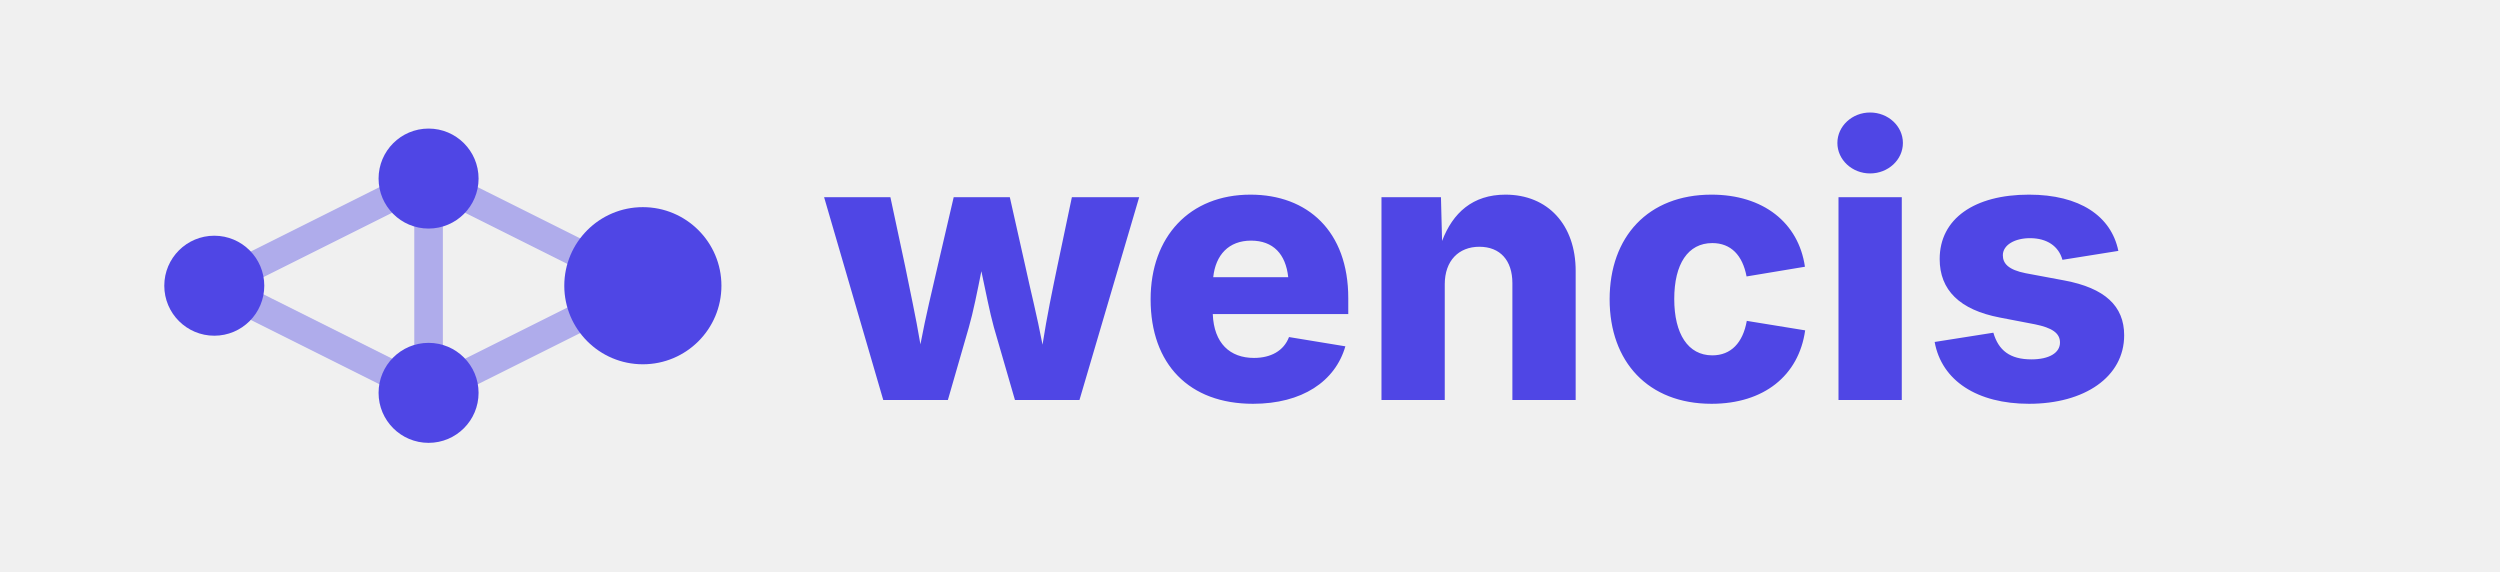
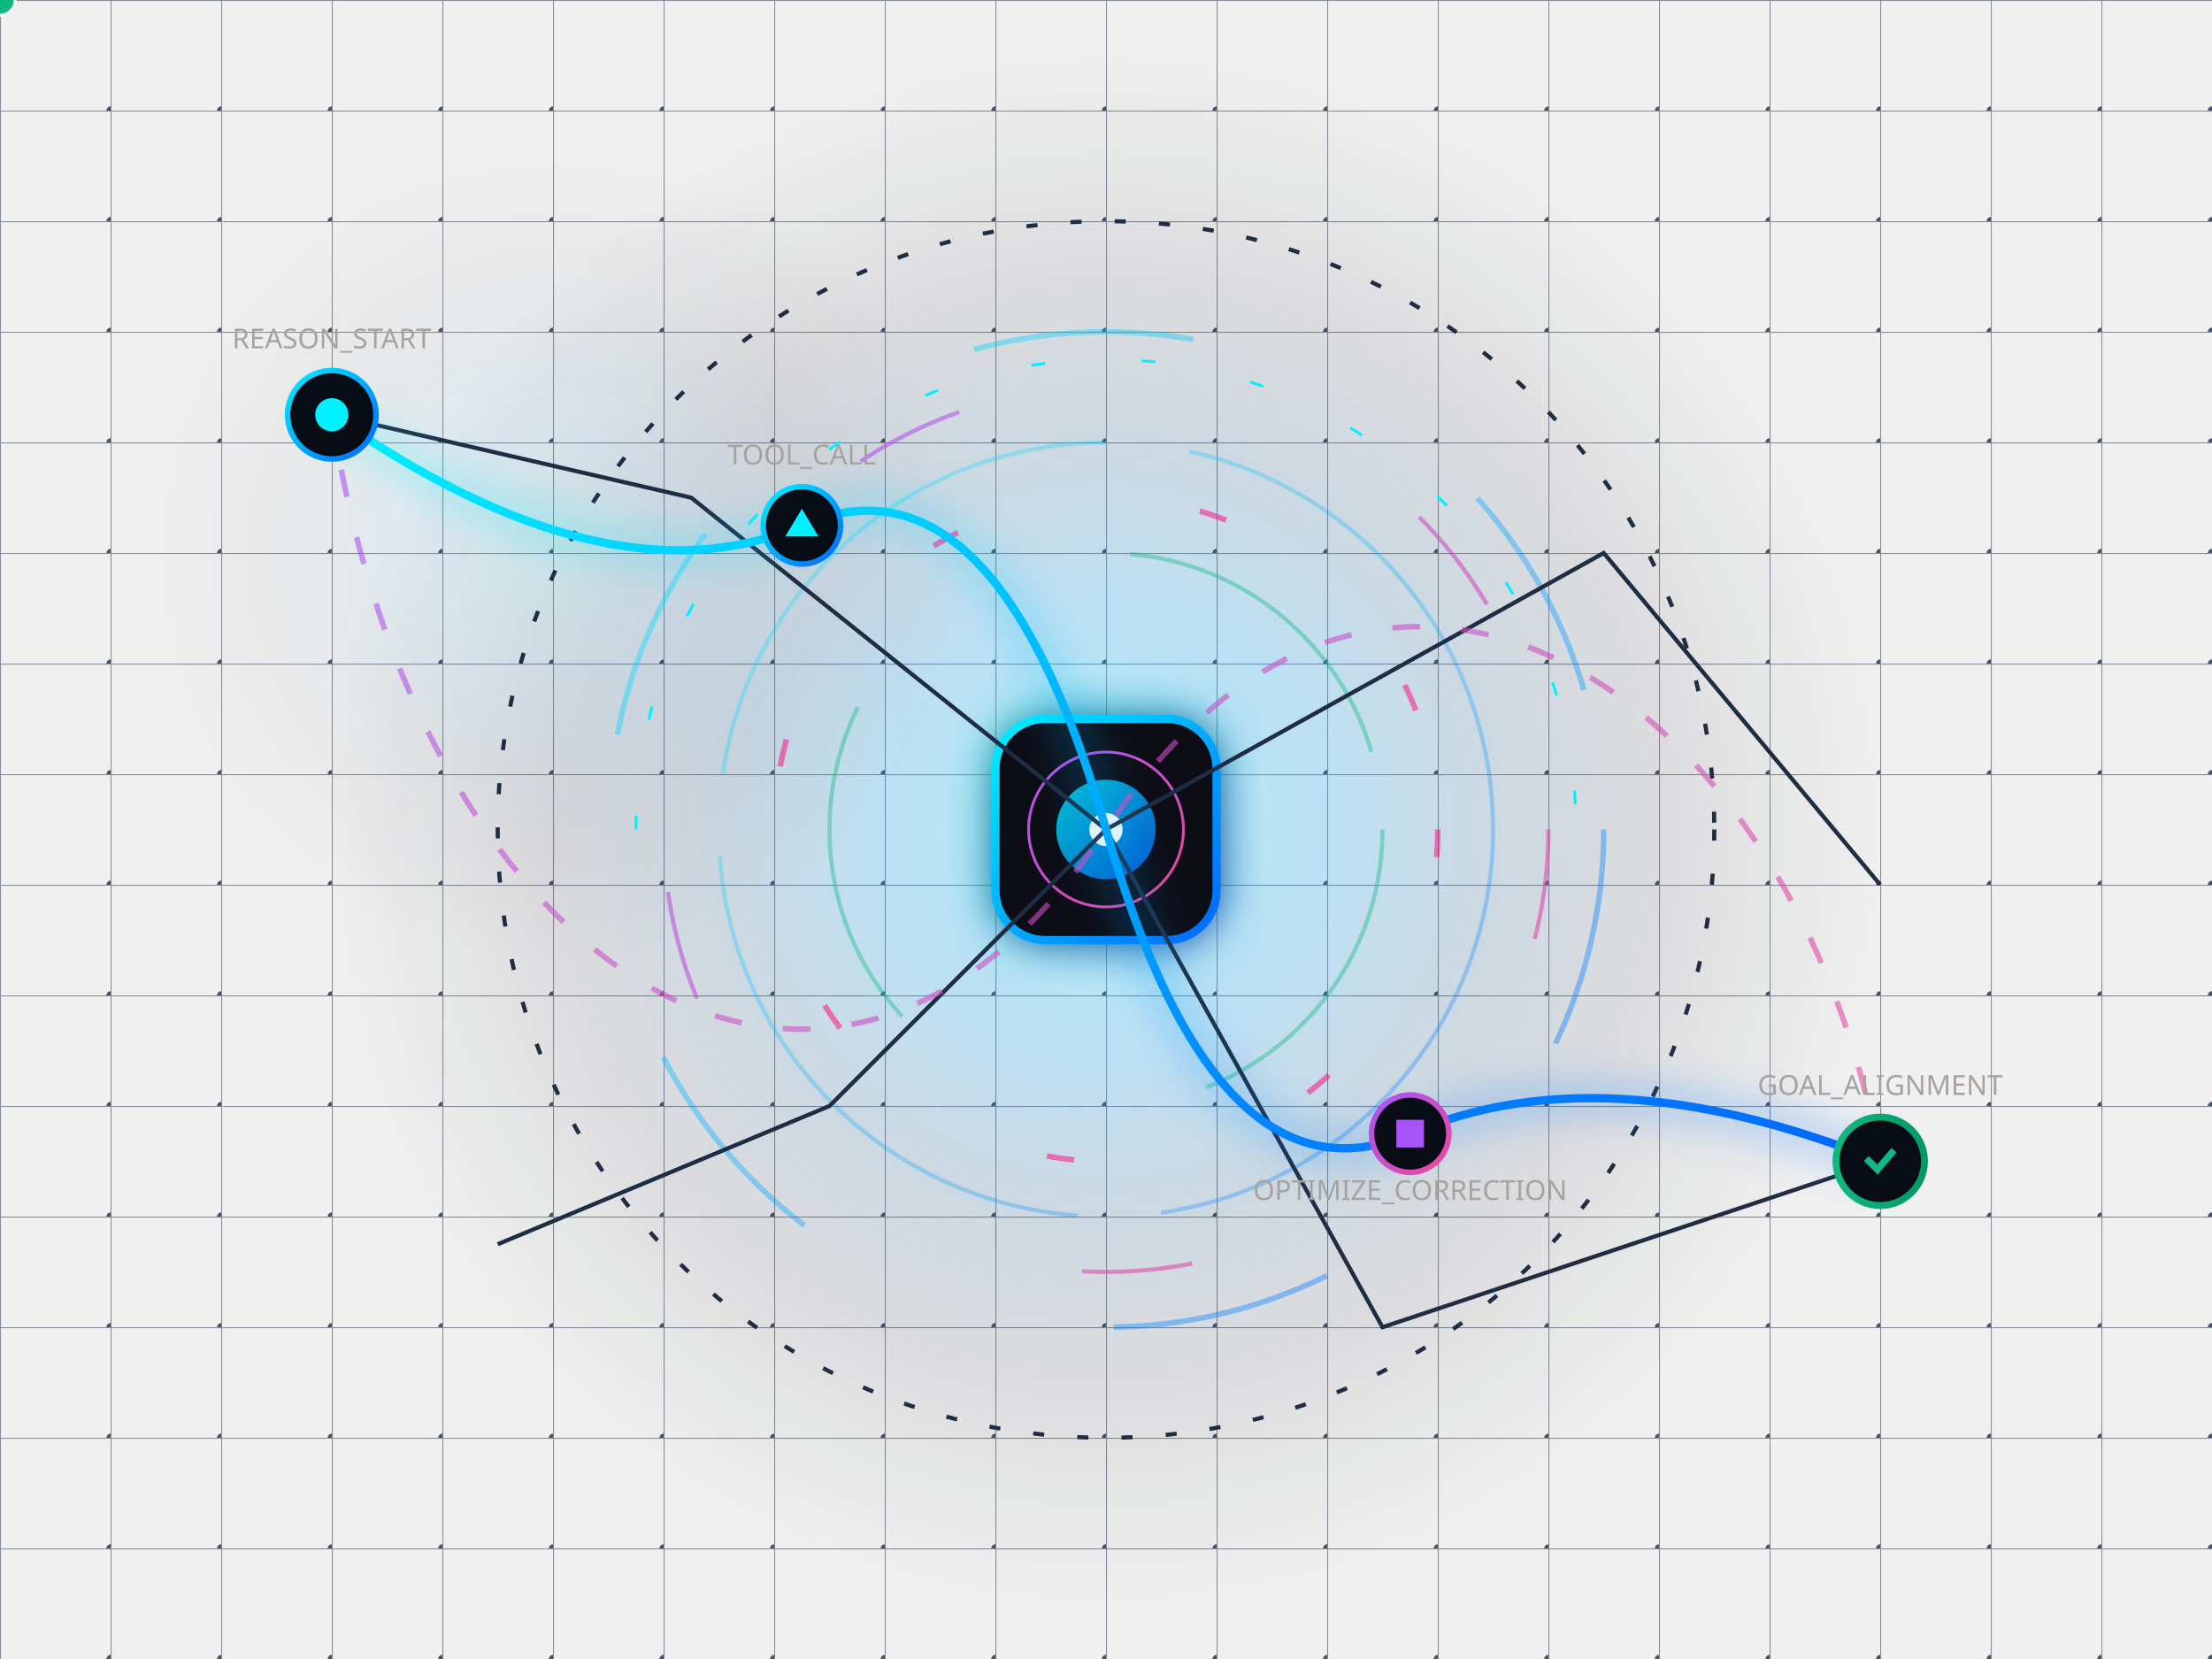
- <svg xmlns="http://www.w3.org/2000/svg" viewBox="0 0 350 80" width="350" height="80">
-   <style>
-     .brand-color {
-       fill: #4f46e5;
-     }
-     .brand-edge {
-       stroke: #4f46e5;
-       stroke-width: 4;
-       stroke-opacity: 0.4;
-     }
-     .brand-text {
-       font-family: 'Outfit', 'Inter', -apple-system, sans-serif;
-       font-weight: 800;
-       font-size: 52px;
-       fill: #4f46e5;
-     }
-     @media (prefers-color-scheme: dark) {
-       .brand-color {
-         fill: #818cf8;
-       }
-       .brand-edge {
-         stroke: #818cf8;
-       }
-       .brand-text {
-         fill: #818cf8;
-       }
-     }
-   </style>
-   <g transform="translate(10, 10)">
-     <line x1="20" y1="30" x2="50" y2="15" class="brand-edge" />
-     <line x1="20" y1="30" x2="50" y2="45" class="brand-edge" />
-     <line x1="50" y1="15" x2="80" y2="30" class="brand-edge" />
-     <line x1="50" y1="45" x2="80" y2="30" class="brand-edge" />
-     <line x1="50" y1="15" x2="50" y2="45" class="brand-edge" />
-     <circle cx="20" cy="30" r="7" class="brand-color" />
-     <circle cx="50" cy="15" r="7" class="brand-color" />
-     <circle cx="50" cy="45" r="7" class="brand-color" />
-     <circle cx="80" cy="30" r="11" class="brand-color" />
+ <svg xmlns="http://www.w3.org/2000/svg" id="wencis-svg-art" viewBox="0 0 800 600" class="w-full h-full select-none">
+   <defs>
+     <linearGradient id="cyan-blue" x1="0%" y1="0%" x2="100%" y2="100%">
+       <stop offset="0%" stop-color="#00f0ff" />
+       <stop offset="100%" stop-color="#0066ff" />
+     </linearGradient>
+     <linearGradient id="purple-pink" x1="0%" y1="0%" x2="100%" y2="100%">
+       <stop offset="0%" stop-color="#a855f7" />
+       <stop offset="100%" stop-color="#ec4899" />
+     </linearGradient>
+     <linearGradient id="neon-glow-grad" x1="0%" y1="0%" x2="100%" y2="100%">
+       <stop offset="0%" stop-color="#00f0ff" stop-opacity="0.8" />
+       <stop offset="50%" stop-color="#a855f7" stop-opacity="0.3" />
+       <stop offset="100%" stop-color="#070b12" stop-opacity="0" />
+     </linearGradient>
+     <linearGradient id="green-grad" x1="0%" y1="0%" x2="100%" y2="0%">
+       <stop offset="0%" stop-color="#10b981" />
+       <stop offset="100%" stop-color="#059669" />
+     </linearGradient>
+     <radialGradient id="radial-core" cx="50%" cy="50%" r="50%">
+       <stop offset="0%" stop-color="#00f0ff" stop-opacity="1" />
+       <stop offset="30%" stop-color="#00a2ff" stop-opacity="0.7" />
+       <stop offset="70%" stop-color="#0a122c" stop-opacity="0.3" />
+       <stop offset="100%" stop-color="#070b12" stop-opacity="0" />
+     </radialGradient>
+     <pattern id="grid" width="40" height="40" patternUnits="userSpaceOnUse">
+       <path d="M 40 0 L 0 0 0 40" fill="none" stroke="#1f2d44" stroke-width="0.7" stroke-opacity="0.5" />
+       <circle cx="40" cy="40" r="1.5" fill="#1f2d44" fill-opacity="0.8" />
+     </pattern>
+     <filter id="svg-glow" x="-20%" y="-20%" width="140%" height="140%">
+       <feGaussianBlur stdDeviation="8" result="blur" />
+       <feComposite in="SourceGraphic" in2="blur" operator="over" />
+     </filter>
+   </defs>
+   <rect width="100%" height="100%" fill="url(#grid)" />
+   <circle cx="400" cy="300" r="280" fill="url(#radial-core)" opacity="0.3" class="animate-pulse-slow" />
+   <circle cx="200" cy="200" r="150" fill="url(#radial-core)" opacity="0.1" />
+   <g id="core-mesh" class="transition-opacity duration-300" style="opacity: 1;">
+     <circle cx="400" cy="300" r="220" fill="none" stroke="#1f2d44" stroke-width="1.5" stroke-dasharray="4, 12" />
+     <g class="animate-spin-cw">
+       <circle cx="400" cy="300" r="180" fill="none" stroke="url(#cyan-blue)" stroke-width="2" stroke-dasharray="80 120" opacity="0.4" />
+       <circle cx="400" cy="300" r="160" fill="none" stroke="url(#purple-pink)" stroke-width="1.5" stroke-dasharray="40 180" opacity="0.6" />
+       <path d="M 230 300 A 170 170 0 0 1 570 300" fill="none" stroke="#00f0ff" stroke-width="1" stroke-dasharray="5, 35" />
+     </g>
+     <g class="animate-spin-ccw">
+       <circle cx="400" cy="300" r="140" fill="none" stroke="url(#cyan-blue)" stroke-width="1.5" stroke-dasharray="200, 30" opacity="0.3" />
+       <circle cx="400" cy="300" r="120" fill="none" stroke="#ff007f" stroke-width="2" stroke-dasharray="10 90" opacity="0.5" />
+       <circle cx="400" cy="300" r="100" fill="none" stroke="#10b981" stroke-width="1.5" stroke-dasharray="120 120" opacity="0.4" />
+     </g>
+     <g id="flight-recorder-capsule" style="transform: scale(1);">
+       <rect x="360" y="260" width="80" height="80" rx="18" fill="#090d16" stroke="url(#cyan-blue)" stroke-width="3" filter="url(#svg-glow)" class="neon-glow-cyan" />
+       <circle cx="400" cy="300" r="28" fill="none" stroke="url(#purple-pink)" stroke-width="1" />
+       <circle cx="400" cy="300" r="18" fill="url(#cyan-blue)" opacity="0.8" class="animate-pulse">
+         <animate attributeName="r" values="10;20;10" dur="3s" repeatCount="indefinite" />
+       </circle>
+       <circle cx="400" cy="300" r="6" fill="#ffffff" />
+     </g>
  </g>
-   <text x="115" y="56" class="brand-text">wencis</text>
+   <g id="grid-paths" class="transition-opacity duration-300" style="opacity: 1;">
+     <path d="M 120 150 L 250 180 L 400 300 L 580 200 L 680 320" fill="none" stroke="#1f2d44" stroke-width="1.5" />
+     <path d="M 180 450 L 300 400 L 400 300 L 500 480 L 680 420" fill="none" stroke="#1f2d44" stroke-width="1.5" />
+     <path id="agent-flight-path" d="M 120 150 Q 220 220, 290 190 T 400 300 T 510 410 T 680 420" fill="none" stroke="url(#cyan-blue)" stroke-width="3" class="agent-flow-line" filter="url(#svg-glow)" style="animation-duration: 1.38s;" />
+     <path id="optimization-loop" d="M 680 420 C 650 250, 500 150, 400 300 C 300 450, 150 350, 120 150" fill="none" stroke="url(#purple-pink)" stroke-width="2" class="agent-flow-line-reverse" opacity="0.6" stroke-dasharray="10, 15" style="animation-duration: 1.38s; stroke: url(&quot;#purple-pink&quot;);" />
+     <circle r="6" fill="#ffffff" filter="url(#svg-glow)" class="neon-glow-cyan">
+       <animateMotion dur="4s" repeatCount="indefinite" path="M 120 150 Q 220 220, 290 190 T 400 300 T 510 410 T 680 420" />
+     </circle>
+     <circle r="5" fill="#10b981" filter="url(#svg-glow)" class="neon-glow-green">
+       <animateMotion dur="3s" repeatCount="indefinite" path="M 680 420 C 650 250, 500 150, 400 300 C 300 450, 150 350, 120 150" />
+     </circle>
+     <g transform="translate(120, 150)" class="cursor-pointer group/node">
+       <circle r="16" fill="#080c14" stroke="url(#cyan-blue)" stroke-width="2" />
+       <circle r="6" fill="#00f0ff" class="animate-pulse" />
+       <text y="-24" font-family="JetBrains Mono" font-size="10" fill="#a8a29e" text-anchor="middle">REASON_START</text>
+     </g>
+     <g transform="translate(290, 190)" class="cursor-pointer group/node">
+       <circle r="14" fill="#080c14" stroke="url(#cyan-blue)" stroke-width="2" />
+       <polygon points="0,-6 6,4 -6,4" fill="#00f0ff" />
+       <text y="-22" font-family="JetBrains Mono" font-size="10" fill="#a8a29e" text-anchor="middle">TOOL_CALL</text>
+     </g>
+     <g transform="translate(400, 300)">
+                                 
+                             </g>
+     <g transform="translate(510, 410)" class="cursor-pointer group/node">
+       <circle r="14" fill="#080c14" stroke="url(#purple-pink)" stroke-width="2" />
+       <rect x="-5" y="-5" width="10" height="10" fill="#a855f7" />
+       <text y="24" font-family="JetBrains Mono" font-size="10" fill="#a8a29e" text-anchor="middle">OPTIMIZE_CORRECTION</text>
+     </g>
+     <g transform="translate(680, 420)" class="cursor-pointer group/node">
+       <circle r="16" fill="#080c14" stroke="url(#green-grad)" stroke-width="2.5" />
+       <path d="M -5 -1 L -1 3 L 5 -4" fill="none" stroke="#10b981" stroke-width="2.5" />
+       <text y="-24" font-family="JetBrains Mono" font-size="10" fill="#a8a29e" text-anchor="middle">GOAL_ALIGNMENT</text>
+     </g>
+   </g>
+   <g id="hud-text" class="transition-opacity duration-300" font-family="JetBrains Mono" style="opacity: 0;">
+     <g transform="translate(40, 50)">
+       <rect width="180" height="56" rx="6" fill="#0f1624" fill-opacity="0.8" stroke="#1f2d44" stroke-width="1" />
+       <text x="12" y="20" font-size="10" fill="#94a3b8">WENCIS COGNITIVE PROBE</text>
+       <text x="12" y="35" font-size="11" fill="#00f0ff" font-weight="bold">REC_STATE: ARMED</text>
+       <text x="12" y="48" font-size="9" fill="#10b981">LATENCY: 14ms</text>
+       <circle cx="160" cy="32" r="4" fill="#10b981" class="animate-pulse" />
+     </g>
+     <g transform="translate(40, 490)">
+       <rect width="210" height="70" rx="6" fill="#0f1624" fill-opacity="0.8" stroke="#1f2d44" stroke-width="1" />
+       <text x="12" y="18" font-size="9" fill="#00f0ff">&gt; COGNITIVE TRACE LOGS</text>
+       <text id="hud-log-1" x="12" y="34" font-size="10" fill="#e2e8f0">&gt; Recorder processed trace</text>
+       <text id="hud-log-2" x="12" y="48" font-size="10" fill="#94a3b8">&gt; Divergence check: 0.04%</text>
+       <text id="hud-log-3" x="12" y="60" font-size="10" fill="#10b981">&gt; Safe behavior confirmed</text>
+     </g>
+     <g transform="translate(540, 50)">
+       <rect width="220" height="70" rx="6" fill="#0f1624" fill-opacity="0.8" stroke="#1f2d44" stroke-width="1" />
+       <text x="12" y="18" font-size="9" fill="#94a3b8">SELF-IMPROVEMENT ENGINE</text>
+       <text x="12" y="34" font-size="11" fill="#ffffff" font-weight="bold">SYNAPSE BIAS CHECK</text>
+       <text x="12" y="48" font-size="10" fill="#a855f7">DIVERGENCE DRIFT: 0.012%</text>
+       <text id="hud-opt-level" x="12" y="61" font-size="10" fill="#10b981">OPTIMIZATION STAGE: MAX</text>
+     </g>
+     <text x="770" y="580" font-size="10" fill="#1f2d44" text-anchor="end">WNC-800x600</text>
+     <text x="30" y="580" font-size="10" fill="#1f2d44">REC-CH.4</text>
+   </g>
</svg>
